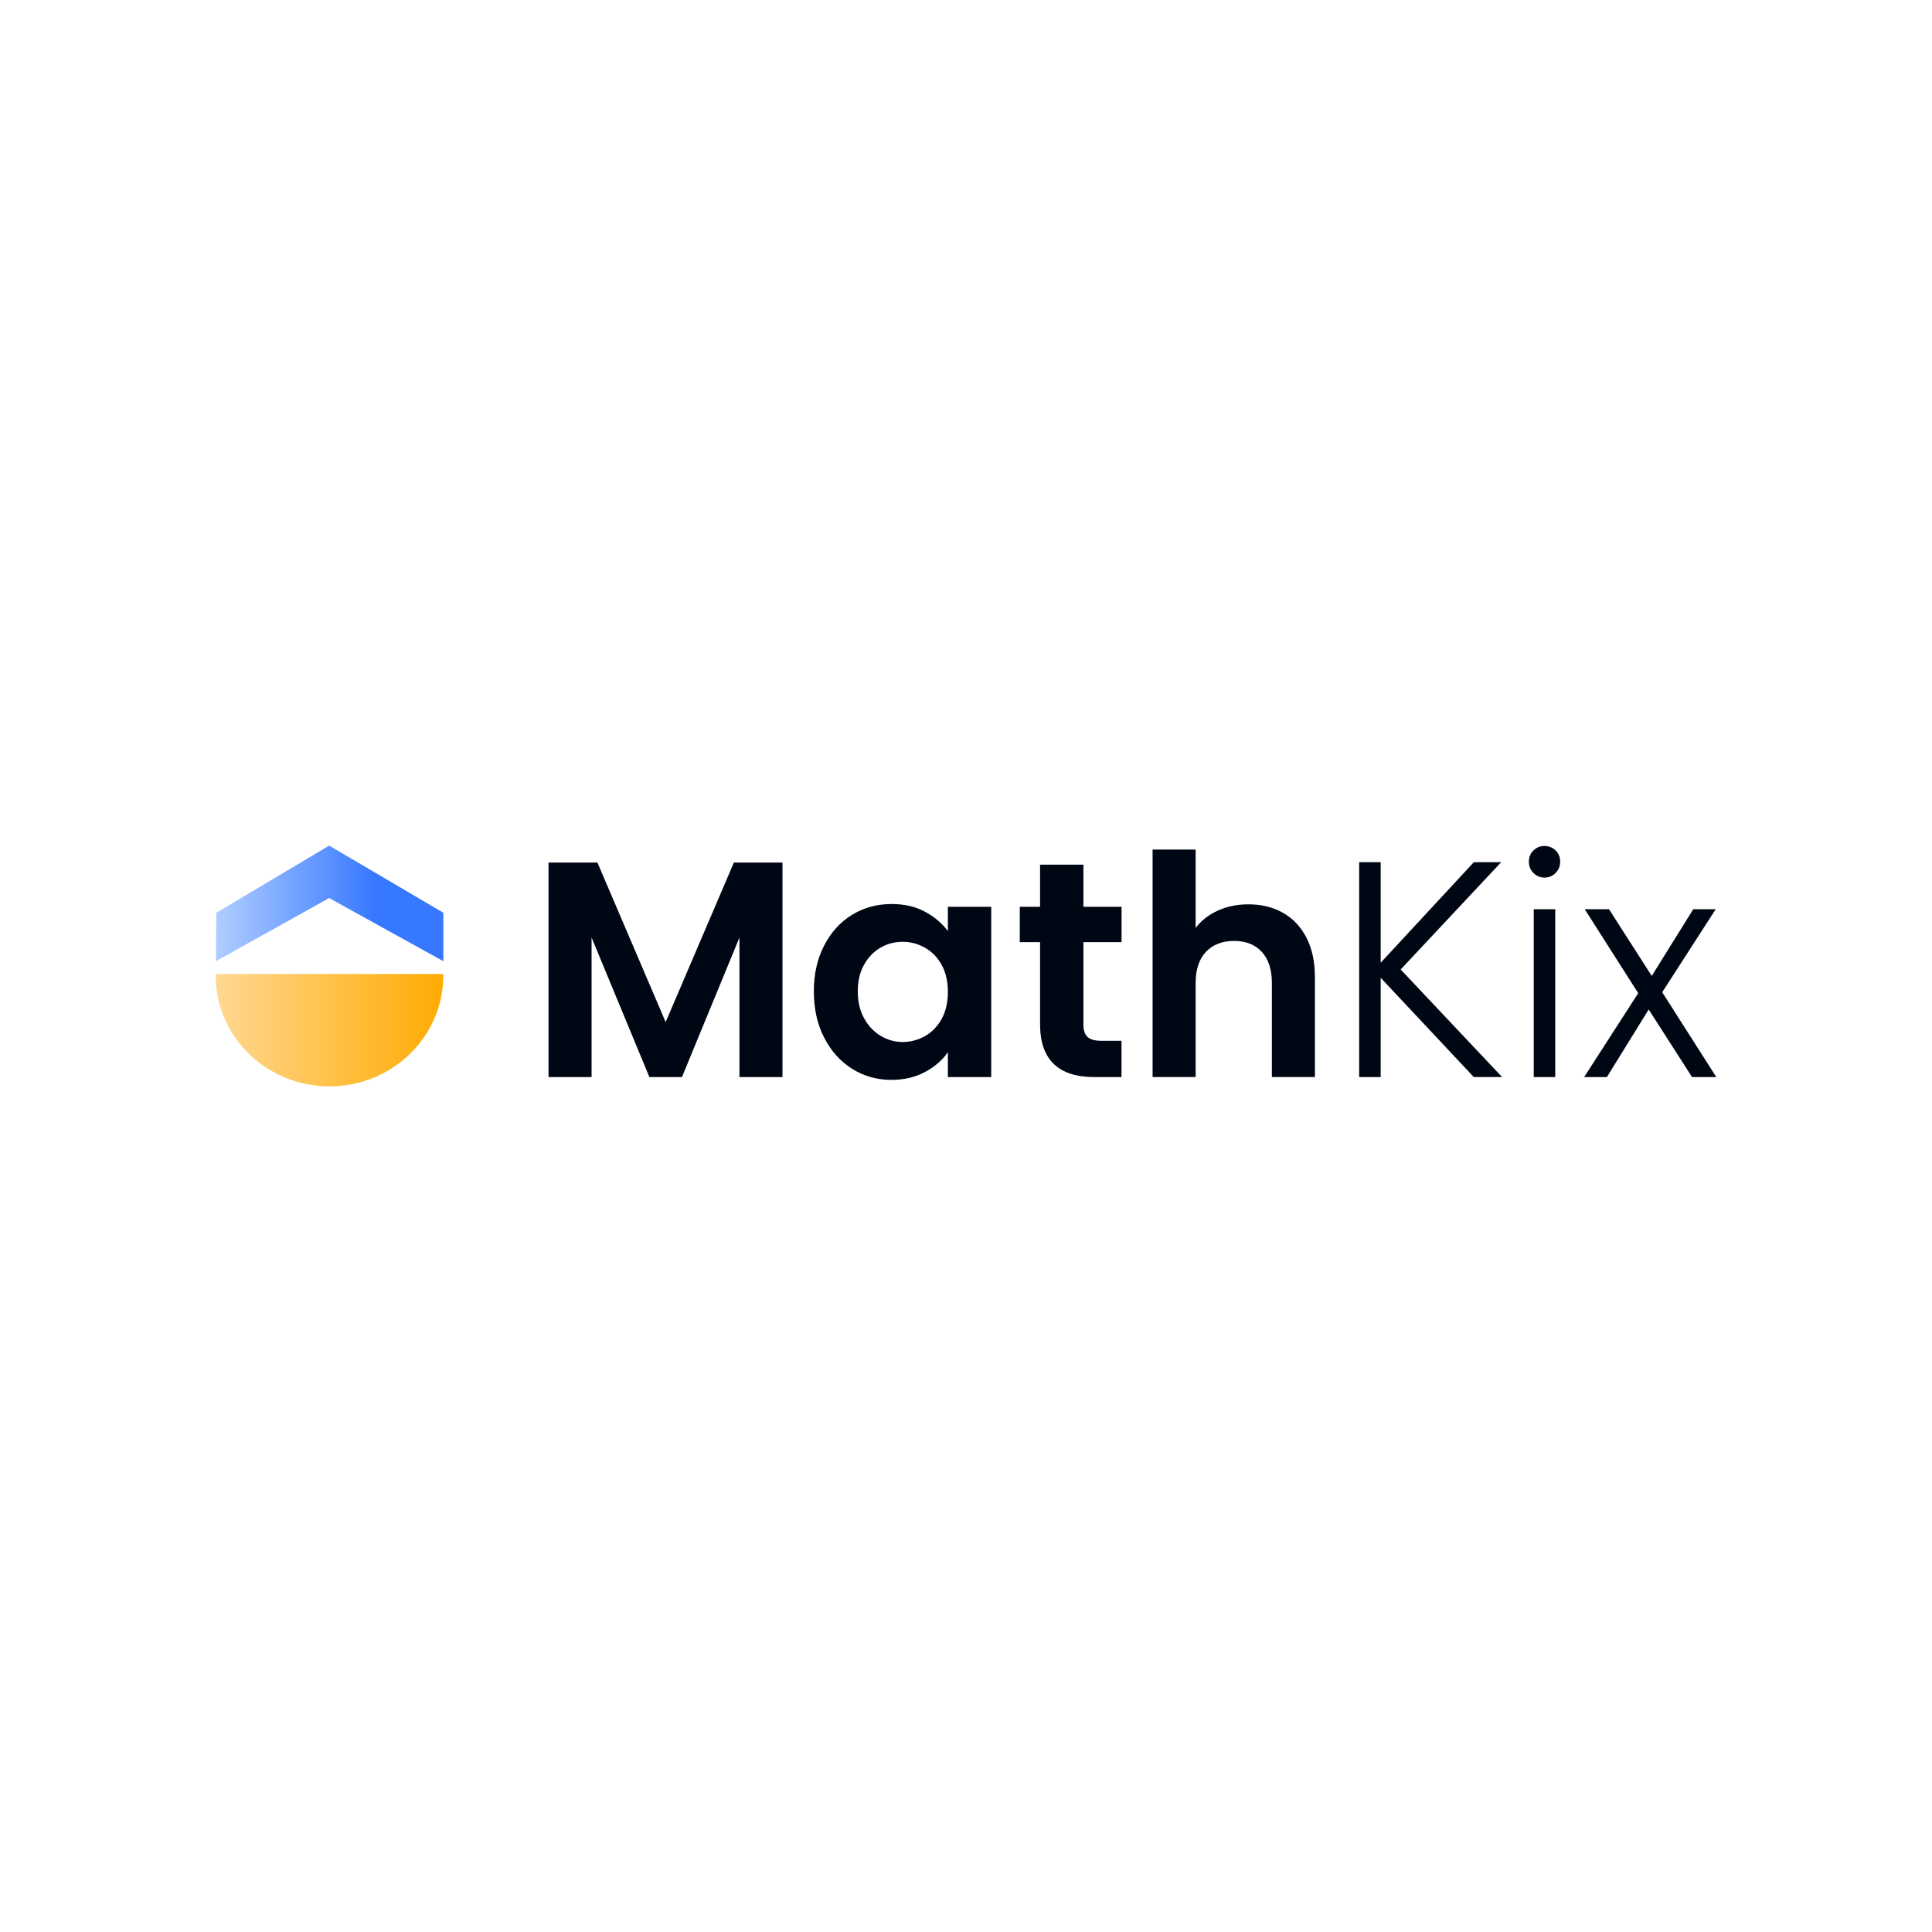
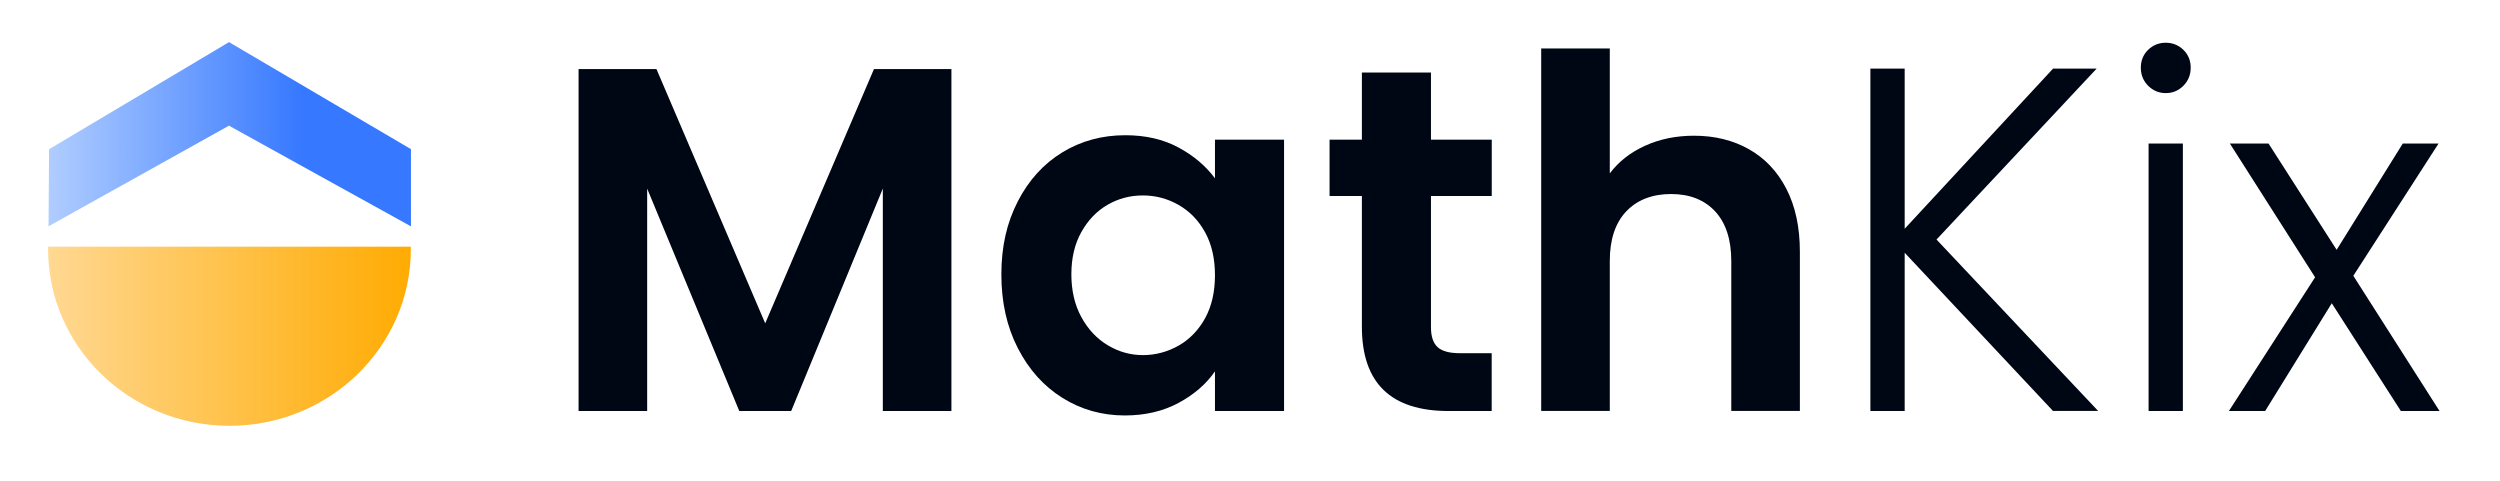
- <svg xmlns="http://www.w3.org/2000/svg" id="Layer_1" data-name="Layer 1" viewBox="0 0 500 500">
+ <svg xmlns="http://www.w3.org/2000/svg" id="Layer_1" data-name="Layer 1" viewBox="48 212 406 78">
  <defs>
    <style>
      .cls-1 {
        fill: url(#linear-gradient-2);
      }

      .cls-2 {
        fill: url(#linear-gradient);
      }

      .cls-3 {
        fill: #000714;
      }
    </style>
    <linearGradient id="linear-gradient" x1="99.67" y1="233.81" x2="158.53" y2="233.81" gradientTransform="translate(214.41) rotate(-180) scale(1 -1)" gradientUnits="userSpaceOnUse">
      <stop offset=".3" stop-color="#3678ff" />
      <stop offset="1" stop-color="#b0cdff" />
    </linearGradient>
    <linearGradient id="linear-gradient-2" x1="99.69" y1="266.6" x2="158.6" y2="266.6" gradientTransform="translate(214.41) rotate(-180) scale(1 -1)" gradientUnits="userSpaceOnUse">
      <stop offset="0" stop-color="#ffab02" />
      <stop offset="1" stop-color="#ffd892" />
    </linearGradient>
  </defs>
  <g>
    <path class="cls-3" d="M202.51,223.22v55.53h-11.14v-36.12l-14.88,36.12h-8.43l-14.96-36.12v36.12h-11.14v-55.53h12.65l17.66,41.29,17.66-41.29h12.57Z" />
    <path class="cls-3" d="M213.29,244.7c1.78-3.45,4.19-6.1,7.24-7.96,3.05-1.86,6.46-2.78,10.22-2.78,3.29,0,6.17.66,8.63,1.99,2.47,1.33,4.44,3,5.93,5.01v-6.28h11.22v44.07h-11.22v-6.44c-1.43,2.07-3.41,3.78-5.93,5.13-2.52,1.35-5.42,2.03-8.71,2.03-3.71,0-7.09-.95-10.14-2.86-3.05-1.91-5.46-4.6-7.24-8.08-1.78-3.47-2.67-7.46-2.67-11.97s.89-8.41,2.67-11.85ZM243.72,249.75c-1.06-1.94-2.49-3.42-4.3-4.46-1.8-1.03-3.74-1.55-5.81-1.55s-3.98.5-5.73,1.51c-1.75,1.01-3.17,2.48-4.26,4.42-1.09,1.94-1.63,4.23-1.63,6.88s.54,4.97,1.63,6.96c1.09,1.99,2.52,3.51,4.3,4.57,1.78,1.06,3.67,1.59,5.69,1.59s4-.52,5.81-1.55c1.8-1.03,3.23-2.52,4.3-4.46,1.06-1.94,1.59-4.26,1.59-6.96s-.53-5.02-1.59-6.96Z" />
    <path class="cls-3" d="M280.39,243.83v21.32c0,1.49.36,2.56,1.07,3.22.72.66,1.92.99,3.62.99h5.17v9.39h-7c-9.39,0-14.08-4.56-14.08-13.68v-21.24h-5.25v-9.15h5.25v-10.9h11.22v10.9h9.87v9.15h-9.87Z" />
    <path class="cls-3" d="M332.02,236.23c2.6,1.46,4.63,3.61,6.09,6.44,1.46,2.84,2.19,6.24,2.19,10.22v25.85h-11.14v-24.34c0-3.5-.88-6.19-2.62-8.07-1.75-1.88-4.14-2.82-7.16-2.82s-5.5.94-7.28,2.82c-1.78,1.88-2.67,4.57-2.67,8.07v24.34h-11.14v-58.87h11.14v20.29c1.43-1.91,3.34-3.41,5.73-4.49,2.39-1.09,5.04-1.63,7.96-1.63,3.34,0,6.31.73,8.91,2.19Z" />
    <path class="cls-3" d="M381.42,278.75l-24.1-25.7v25.7h-5.57v-55.61h5.57v26.01l24.1-26.01h7.08l-26.01,27.76,26.25,27.84h-7.32Z" />
    <path class="cls-3" d="M396.86,225.93c-.8-.8-1.19-1.78-1.19-2.94s.4-2.13,1.19-2.9c.79-.77,1.75-1.15,2.86-1.15s2.07.39,2.86,1.15c.79.77,1.19,1.74,1.19,2.9s-.4,2.15-1.19,2.94c-.8.8-1.75,1.19-2.86,1.19s-2.07-.4-2.86-1.19ZM402.5,235.31v43.44h-5.57v-43.44h5.57Z" />
    <path class="cls-3" d="M437.9,278.75l-11.22-17.5-10.82,17.5h-5.89l14-21.72-13.84-21.72h6.28l11.06,17.26,10.74-17.26h5.81l-13.84,21.48,14,21.96h-6.29Z" />
  </g>
  <g>
    <path class="cls-2" d="M114.74,236.24v12.52l-29.56-16.35c-9.77,5.45-19.53,10.89-29.3,16.34.03-4.17.06-8.34.09-12.52l29.22-17.39,29.56,17.39Z" />
    <path class="cls-1" d="M55.81,252.45c0,15.85,13.19,28.7,29.46,28.7s29.45-12.85,29.45-28.7c0-.13,0-.26,0-.39h-58.9c0,.13,0,.26,0,.39Z" />
  </g>
</svg>
